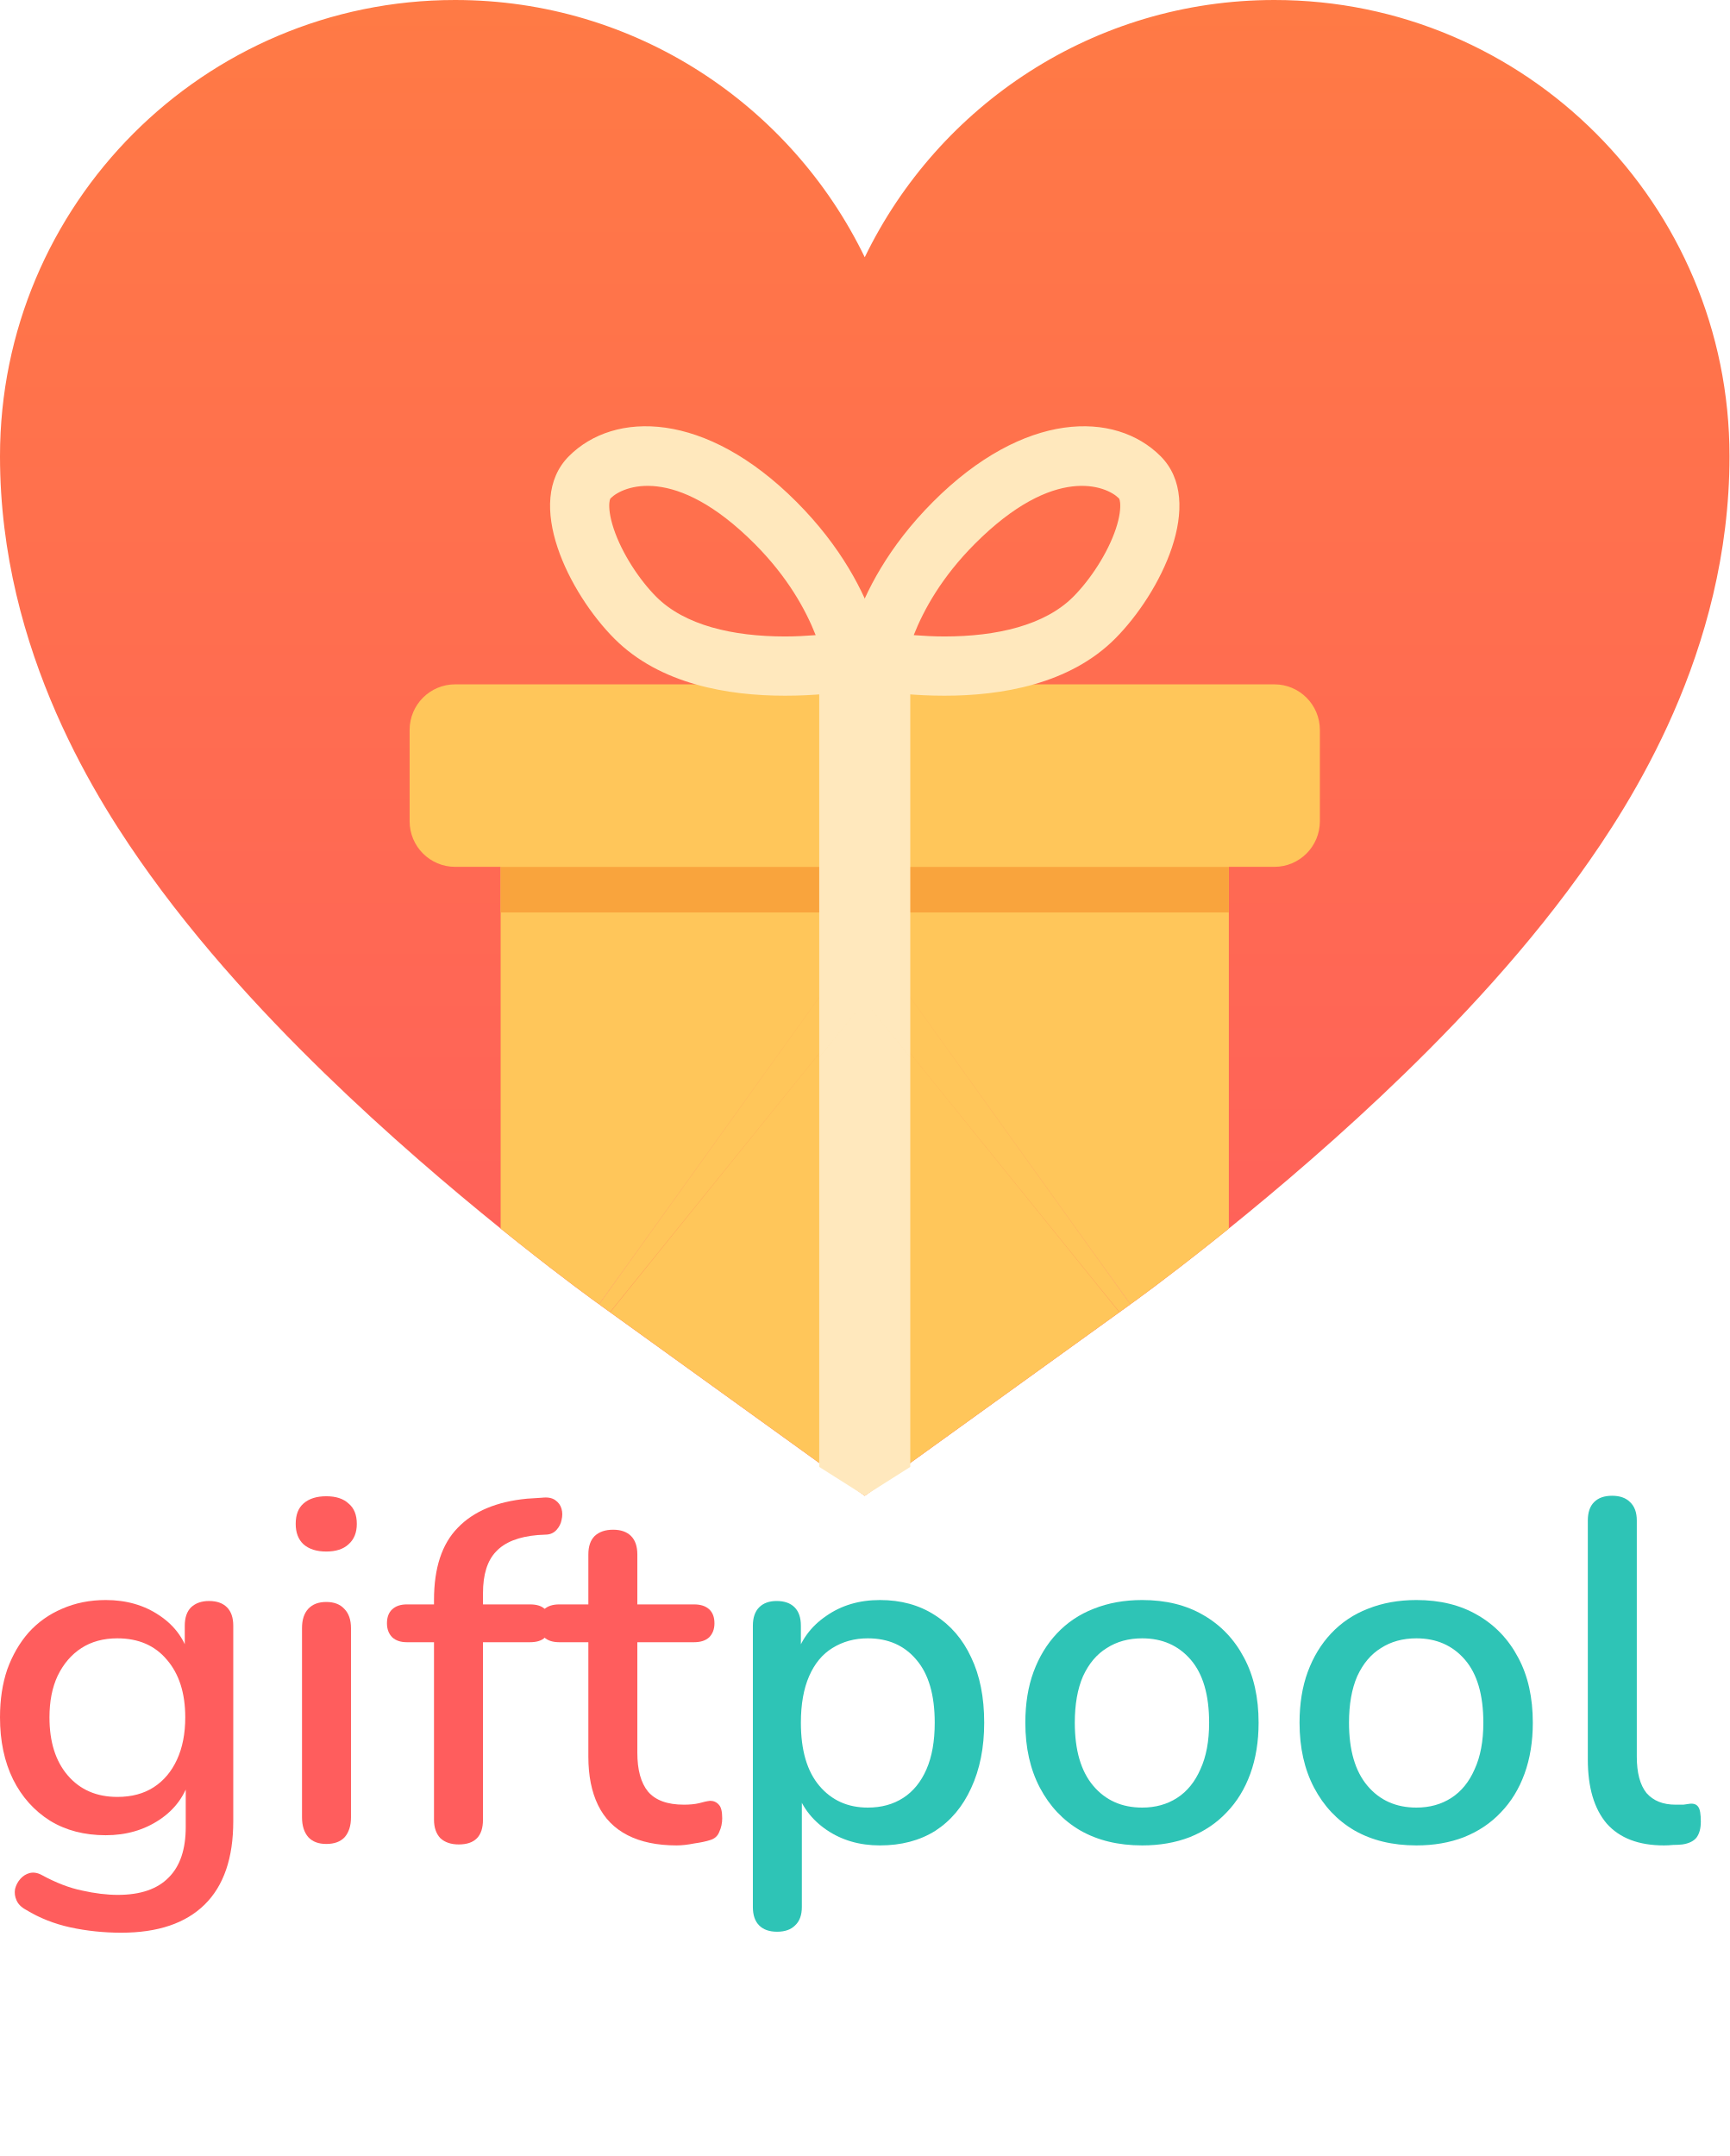
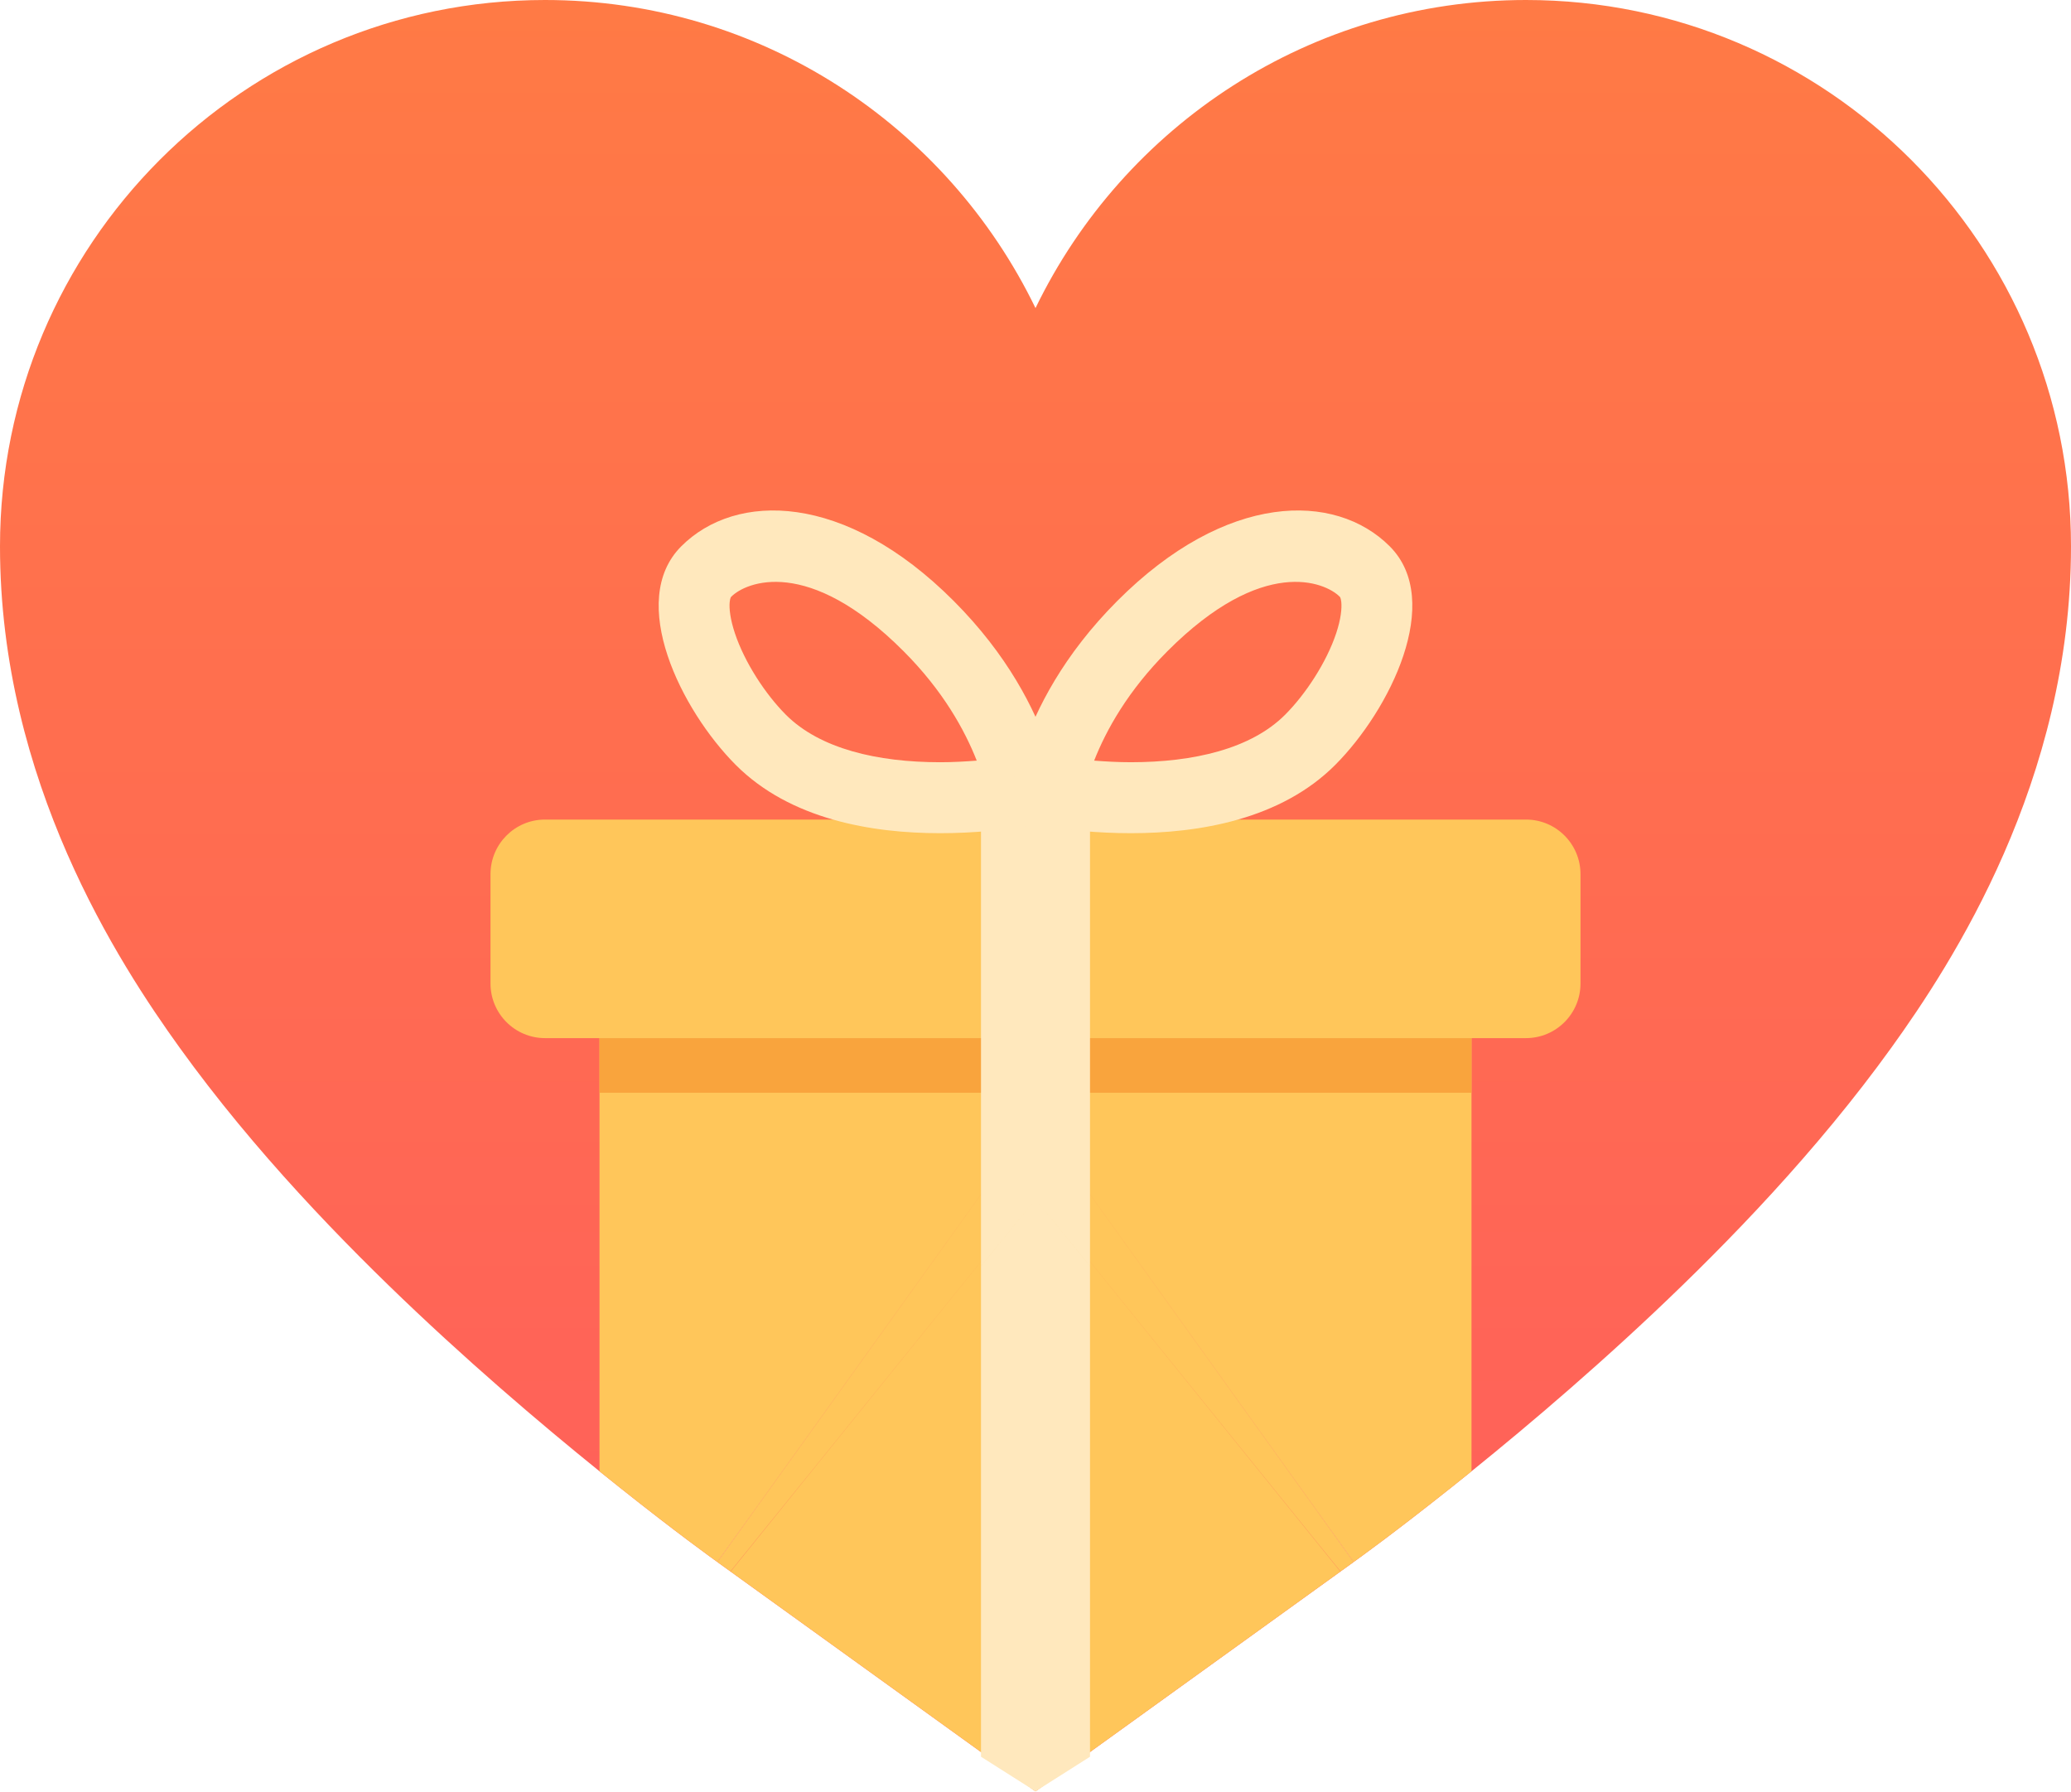
- <svg xmlns="http://www.w3.org/2000/svg" width="296" height="369" viewBox="0 0 296 369" fill="none">
-   <path d="M193.459 223.241L148 256L102.541 223.241L148 159.828L193.459 223.241ZM218.105 0C261.125 0 296 34.959 296 78.084C296 111.651 278.968 137.719 270.319 149.732C259.648 164.553 246.919 177.651 236.438 187.539C225.59 197.773 215.029 206.537 207.349 212.642C203.457 215.736 200.171 218.255 197.78 220.054C196.581 220.956 195.586 221.684 194.859 222.219C194.496 222.486 194.194 222.705 193.961 222.875C193.844 222.96 193.74 223.029 193.657 223.089C193.616 223.118 193.583 223.157 193.55 223.18L193.505 223.211L193.489 223.226C193.489 223.226 193.466 223.231 148 159.828C102.534 223.231 102.511 223.226 102.511 223.226L102.495 223.211L102.45 223.18C102.417 223.157 102.384 223.118 102.343 223.089C102.261 223.029 102.156 222.96 102.039 222.875C101.806 222.705 101.504 222.486 101.141 222.219C100.414 221.684 99.419 220.956 98.22 220.054C95.829 218.255 92.543 215.736 88.651 212.642C80.971 206.537 70.41 197.773 59.562 187.539C49.081 177.651 36.352 164.553 25.681 149.732C17.032 137.719 0 111.651 0 78.084C0 34.959 34.875 0 77.895 0C108.734 0 135.379 17.969 148 44.029C160.621 17.969 187.266 6.92396e-05 218.105 0Z" fill="url(#paint0_linear_7_281)" />
+ <svg xmlns="http://www.w3.org/2000/svg" width="296" height="256" viewBox="0 0 296 256" fill="none">
+   <path d="M193.459 223.241L148 256L102.541 223.241L148 159.828L193.459 223.241ZM218.105 0C261.125 0 296 34.959 296 78.084C296 111.651 278.968 137.719 270.319 149.732C259.648 164.553 246.919 177.651 236.438 187.539C225.59 197.773 215.029 206.537 207.349 212.642C203.457 215.736 200.171 218.255 197.78 220.054C196.581 220.956 195.586 221.684 194.859 222.219C194.496 222.486 194.194 222.705 193.961 222.875C193.844 222.96 193.74 223.029 193.657 223.089C193.616 223.118 193.583 223.157 193.55 223.18L193.505 223.211L193.489 223.226C193.489 223.226 193.466 223.231 148 159.828C102.534 223.231 102.511 223.226 102.511 223.226L102.495 223.211L102.45 223.18C102.417 223.157 102.384 223.118 102.343 223.089C102.261 223.029 102.156 222.96 102.039 222.875C101.806 222.705 101.504 222.486 101.141 222.219C100.414 221.684 99.419 220.956 98.22 220.054C95.829 218.255 92.543 215.736 88.651 212.642C80.971 206.537 70.41 197.773 59.562 187.539C49.081 177.651 36.352 164.553 25.681 149.732C17.032 137.719 0 111.651 0 78.084C0 34.959 34.875 0 77.895 0C108.734 0 135.379 17.969 148 44.029C160.621 17.969 187.266 6.92396e-05 218.105 0Z" fill="url(#paint0_linear_7_363)" />
  <path d="M209.316 132.743C209.868 132.743 210.316 133.191 210.316 133.743V210.264C209.286 211.096 208.296 211.89 207.349 212.642C203.457 215.736 200.171 218.255 197.78 220.054C196.581 220.955 195.587 221.684 194.859 222.22C194.497 222.486 194.194 222.705 193.961 222.875C193.844 222.96 193.74 223.029 193.657 223.089C193.616 223.118 193.583 223.157 193.55 223.18L193.505 223.211L193.489 223.226C193.488 223.225 193.277 222.968 148 159.828L193.459 223.241L191.6 224.58C190.76 223.543 189.546 222.045 187.795 219.88L148 170.643L191.578 224.596L148 256L104.421 224.596L148 170.643C118.266 207.445 107.965 220.175 104.398 224.58L102.541 223.241L148 159.828C102.534 223.231 102.51 223.226 102.51 223.226L102.496 223.211L102.45 223.18C102.417 223.157 102.384 223.118 102.343 223.089C102.261 223.029 102.155 222.96 102.039 222.875C101.805 222.705 101.503 222.486 101.141 222.22C100.413 221.684 99.419 220.955 98.22 220.054C95.829 218.255 92.543 215.736 88.651 212.642C87.704 211.89 86.714 211.096 85.684 210.264V133.743C85.684 133.191 86.132 132.743 86.684 132.743H209.316Z" fill="#FFC65A" />
  <rect x="85.684" y="148.36" width="124.632" height="7.808" fill="#F9A43D" />
  <path d="M70.105 124.935C70.105 120.622 73.593 117.126 77.895 117.126H218.105C222.407 117.126 225.895 120.622 225.895 124.935V140.551C225.895 144.864 222.407 148.36 218.105 148.36H77.895C73.593 148.36 70.105 144.864 70.105 140.551V124.935Z" fill="#FFC65A" />
  <path d="M155.79 180.942L148 171.388L155.79 180.948V251.061L148 256L140.211 251.062V180.947L148 171.388C145.24 174.774 142.646 177.953 140.211 180.941V117.126H155.79V180.942Z" fill="#FFE8BD" />
  <path d="M97.367 78.078C105.156 70.273 120.739 70.276 136.314 85.887C151.701 101.312 151.891 116.744 151.893 117.121C151.893 117.121 120.735 124.93 105.156 109.313C97.368 101.503 89.579 85.885 97.367 78.078ZM129.149 93.07C115.487 79.378 106.598 83.195 104.533 85.262C104.524 85.27 104.355 85.355 104.289 86.07C104.209 86.949 104.351 88.437 105.035 90.493C106.43 94.684 109.408 99.223 112.322 102.145C117.197 107.026 125.421 108.931 134.367 108.932C136.2 108.932 137.963 108.829 139.601 108.703C137.877 104.332 134.801 98.736 129.149 93.07Z" fill="#FFE8BD" />
-   <path d="M159.684 85.887C175.26 70.276 190.842 70.274 198.632 78.078C206.42 85.886 198.631 101.503 190.842 109.313C175.263 124.93 144.105 117.121 144.105 117.121C144.108 116.746 144.296 101.313 159.684 85.887ZM191.466 85.262C189.399 83.195 180.51 79.379 166.85 93.07C161.196 98.739 158.106 104.331 156.383 108.703C158.025 108.83 159.792 108.931 161.632 108.931C170.578 108.931 178.802 107.026 183.677 102.145C186.592 99.222 189.585 94.685 190.979 90.493C191.663 88.436 191.789 86.949 191.709 86.07C191.644 85.355 191.474 85.27 191.466 85.262Z" fill="#FFE8BD" />
-   <path d="M284.783 315.843C280.467 315.843 277.202 314.598 274.989 312.108C272.831 309.563 271.752 305.911 271.752 301.152V260.233C271.752 258.85 272.111 257.798 272.831 257.079C273.55 256.36 274.574 256 275.902 256C277.23 256 278.253 256.36 278.973 257.079C279.747 257.798 280.135 258.85 280.135 260.233V300.654C280.135 303.421 280.688 305.496 281.795 306.879C282.957 308.207 284.617 308.871 286.775 308.871C287.273 308.871 287.715 308.871 288.103 308.871C288.49 308.816 288.877 308.76 289.265 308.705C289.929 308.65 290.399 308.843 290.676 309.286C290.952 309.673 291.091 310.503 291.091 311.776C291.091 312.938 290.842 313.851 290.344 314.515C289.846 315.124 289.043 315.511 287.937 315.677C287.439 315.732 286.913 315.76 286.36 315.76C285.806 315.815 285.281 315.843 284.783 315.843Z" fill="#2EC4B6" />
-   <path d="M242.417 315.843C238.322 315.843 234.781 314.985 231.793 313.27C228.86 311.555 226.564 309.12 224.904 305.966C223.244 302.812 222.414 299.105 222.414 294.844C222.414 291.579 222.884 288.674 223.825 286.129C224.766 283.584 226.094 281.398 227.809 279.572C229.58 277.691 231.682 276.28 234.117 275.339C236.607 274.343 239.374 273.845 242.417 273.845C246.456 273.845 249.942 274.703 252.875 276.418C255.863 278.133 258.187 280.568 259.847 283.722C261.507 286.821 262.337 290.528 262.337 294.844C262.337 298.053 261.867 300.958 260.926 303.559C259.985 306.16 258.63 308.373 256.859 310.199C255.144 312.025 253.041 313.436 250.551 314.432C248.116 315.373 245.405 315.843 242.417 315.843ZM242.417 309.369C244.686 309.369 246.678 308.816 248.393 307.709C250.108 306.602 251.436 304.97 252.377 302.812C253.373 300.654 253.871 297.998 253.871 294.844C253.871 290.085 252.82 286.489 250.717 284.054C248.614 281.619 245.848 280.402 242.417 280.402C240.093 280.402 238.073 280.955 236.358 282.062C234.643 283.113 233.287 284.718 232.291 286.876C231.35 289.034 230.88 291.69 230.88 294.844C230.88 299.547 231.931 303.144 234.034 305.634C236.137 308.124 238.931 309.369 242.417 309.369Z" fill="#2EC4B6" />
-   <path d="M195.486 315.843C191.392 315.843 187.85 314.985 184.862 313.27C181.93 311.555 179.633 309.12 177.973 305.966C176.313 302.812 175.483 299.105 175.483 294.844C175.483 291.579 175.954 288.674 176.894 286.129C177.835 283.584 179.163 281.398 180.878 279.572C182.649 277.691 184.752 276.28 187.186 275.339C189.676 274.343 192.443 273.845 195.486 273.845C199.526 273.845 203.012 274.703 205.944 276.418C208.932 278.133 211.256 280.568 212.916 283.722C214.576 286.821 215.406 290.528 215.406 294.844C215.406 298.053 214.936 300.958 213.995 303.559C213.055 306.16 211.699 308.373 209.928 310.199C208.213 312.025 206.11 313.436 203.62 314.432C201.186 315.373 198.474 315.843 195.486 315.843ZM195.486 309.369C197.755 309.369 199.747 308.816 201.462 307.709C203.178 306.602 204.506 304.97 205.446 302.812C206.442 300.654 206.94 297.998 206.94 294.844C206.94 290.085 205.889 286.489 203.786 284.054C201.684 281.619 198.917 280.402 195.486 280.402C193.162 280.402 191.143 280.955 189.427 282.062C187.712 283.113 186.356 284.718 185.36 286.876C184.42 289.034 183.949 291.69 183.949 294.844C183.949 299.547 185.001 303.144 187.103 305.634C189.206 308.124 192 309.369 195.486 309.369Z" fill="#2EC4B6" />
-   <path d="M133.002 330.617C131.674 330.617 130.651 330.257 129.931 329.538C129.212 328.819 128.852 327.767 128.852 326.384V278.244C128.852 276.861 129.212 275.809 129.931 275.09C130.651 274.371 131.647 274.011 132.919 274.011C134.247 274.011 135.271 274.371 135.99 275.09C136.71 275.809 137.069 276.861 137.069 278.244V285.465L136.156 283.722C137.042 280.734 138.785 278.355 141.385 276.584C143.986 274.758 147.057 273.845 150.598 273.845C154.195 273.845 157.321 274.703 159.977 276.418C162.689 278.133 164.764 280.54 166.202 283.639C167.696 286.738 168.443 290.473 168.443 294.844C168.443 299.105 167.696 302.84 166.202 306.049C164.764 309.203 162.716 311.638 160.06 313.353C157.404 315.013 154.25 315.843 150.598 315.843C147.112 315.843 144.069 314.958 141.468 313.187C138.868 311.416 137.125 309.065 136.239 306.132H137.235V326.384C137.235 327.767 136.848 328.819 136.073 329.538C135.354 330.257 134.33 330.617 133.002 330.617ZM148.523 309.369C150.847 309.369 152.867 308.816 154.582 307.709C156.298 306.602 157.626 304.97 158.566 302.812C159.507 300.654 159.977 297.998 159.977 294.844C159.977 290.085 158.926 286.489 156.823 284.054C154.776 281.619 152.009 280.402 148.523 280.402C146.255 280.402 144.235 280.955 142.464 282.062C140.749 283.113 139.421 284.718 138.48 286.876C137.54 289.034 137.069 291.69 137.069 294.844C137.069 299.547 138.121 303.144 140.223 305.634C142.326 308.124 145.093 309.369 148.523 309.369Z" fill="#2EC4B6" />
-   <path d="M115.802 315.843C112.482 315.843 109.688 315.262 107.419 314.1C105.15 312.938 103.463 311.223 102.356 308.954C101.249 306.685 100.696 303.919 100.696 300.654V281.066H95.716C94.609 281.066 93.751 280.789 93.143 280.236C92.534 279.627 92.23 278.825 92.23 277.829C92.23 276.778 92.534 275.975 93.143 275.422C93.751 274.869 94.609 274.592 95.716 274.592H100.696V266.043C100.696 264.66 101.056 263.608 101.775 262.889C102.55 262.17 103.601 261.81 104.929 261.81C106.257 261.81 107.281 262.17 108 262.889C108.719 263.608 109.079 264.66 109.079 266.043V274.592H118.79C119.897 274.592 120.754 274.869 121.363 275.422C121.972 275.975 122.276 276.778 122.276 277.829C122.276 278.825 121.972 279.627 121.363 280.236C120.754 280.789 119.897 281.066 118.79 281.066H109.079V299.99C109.079 302.923 109.688 305.136 110.905 306.63C112.178 308.124 114.225 308.871 117.047 308.871C118.043 308.871 118.901 308.788 119.62 308.622C120.395 308.401 121.031 308.262 121.529 308.207C122.138 308.207 122.636 308.428 123.023 308.871C123.41 309.258 123.604 310.033 123.604 311.195C123.604 312.025 123.438 312.8 123.106 313.519C122.829 314.238 122.304 314.709 121.529 314.93C120.865 315.151 119.952 315.345 118.79 315.511C117.683 315.732 116.687 315.843 115.802 315.843Z" fill="#FF5D5D" />
-   <path d="M78.511 315.677C77.183 315.677 76.132 315.317 75.357 314.598C74.638 313.823 74.278 312.772 74.278 311.444V281.066H69.63C68.579 281.066 67.749 280.789 67.14 280.236C66.531 279.627 66.227 278.825 66.227 277.829C66.227 276.778 66.531 275.975 67.14 275.422C67.749 274.869 68.579 274.592 69.63 274.592H76.685L74.278 276.833V273.845C74.278 268.367 75.633 264.245 78.345 261.478C81.056 258.656 85.013 256.996 90.214 256.498L92.787 256.332C93.728 256.221 94.475 256.36 95.028 256.747C95.581 257.134 95.941 257.632 96.107 258.241C96.273 258.85 96.273 259.486 96.107 260.15C95.996 260.759 95.719 261.312 95.277 261.81C94.834 262.308 94.281 262.585 93.617 262.64L92.04 262.723C88.775 263 86.396 263.94 84.902 265.545C83.408 267.094 82.661 269.474 82.661 272.683V275.92L81.499 274.592H90.712C91.874 274.592 92.731 274.869 93.285 275.422C93.894 275.975 94.198 276.778 94.198 277.829C94.198 278.825 93.894 279.627 93.285 280.236C92.731 280.789 91.874 281.066 90.712 281.066H82.661V311.444C82.661 314.266 81.278 315.677 78.511 315.677Z" fill="#FF5D5D" />
-   <path d="M55.838 315.594C54.51 315.594 53.487 315.207 52.767 314.432C52.048 313.602 51.688 312.468 51.688 311.029V278.659C51.688 277.22 52.048 276.114 52.767 275.339C53.487 274.564 54.51 274.177 55.838 274.177C57.166 274.177 58.19 274.564 58.909 275.339C59.684 276.114 60.071 277.22 60.071 278.659V311.029C60.071 312.468 59.712 313.602 58.992 314.432C58.273 315.207 57.222 315.594 55.838 315.594ZM55.838 265.545C54.178 265.545 52.878 265.13 51.937 264.3C51.052 263.47 50.609 262.308 50.609 260.814C50.609 259.265 51.052 258.103 51.937 257.328C52.878 256.498 54.178 256.083 55.838 256.083C57.498 256.083 58.771 256.498 59.656 257.328C60.597 258.103 61.067 259.265 61.067 260.814C61.067 262.308 60.597 263.47 59.656 264.3C58.771 265.13 57.498 265.545 55.838 265.545Z" fill="#FF5D5D" />
-   <path d="M20.75 330.783C17.762 330.783 14.857 330.479 12.035 329.87C9.268 329.261 6.751 328.265 4.482 326.882C3.652 326.439 3.099 325.886 2.822 325.222C2.545 324.613 2.462 323.977 2.573 323.313C2.739 322.649 3.043 322.068 3.486 321.57C3.929 321.072 4.454 320.74 5.063 320.574C5.727 320.408 6.419 320.519 7.138 320.906C9.573 322.234 11.869 323.119 14.027 323.562C16.24 324.06 18.288 324.309 20.169 324.309C24.042 324.309 26.947 323.313 28.884 321.321C30.821 319.384 31.789 316.507 31.789 312.689V304.223H32.536C31.706 307.266 29.963 309.673 27.307 311.444C24.651 313.215 21.58 314.1 18.094 314.1C14.442 314.1 11.26 313.27 8.549 311.61C5.838 309.895 3.735 307.543 2.241 304.555C0.747 301.512 0 297.97 0 293.931C0 290.888 0.415 288.149 1.245 285.714C2.13 283.279 3.348 281.177 4.897 279.406C6.502 277.635 8.411 276.28 10.624 275.339C12.893 274.343 15.383 273.845 18.094 273.845C21.635 273.845 24.706 274.73 27.307 276.501C29.963 278.272 31.678 280.679 32.453 283.722L31.623 285.133V278.244C31.623 276.861 31.983 275.809 32.702 275.09C33.477 274.371 34.5 274.011 35.773 274.011C37.101 274.011 38.125 274.371 38.844 275.09C39.563 275.809 39.923 276.861 39.923 278.244V311.693C39.923 318.001 38.291 322.76 35.026 325.969C31.761 329.178 27.003 330.783 20.75 330.783ZM20.086 307.543C22.521 307.543 24.596 306.99 26.311 305.883C28.026 304.776 29.354 303.199 30.295 301.152C31.236 299.105 31.706 296.698 31.706 293.931C31.706 289.781 30.655 286.489 28.552 284.054C26.505 281.619 23.683 280.402 20.086 280.402C17.707 280.402 15.659 280.955 13.944 282.062C12.229 283.169 10.873 284.746 9.877 286.793C8.936 288.785 8.466 291.164 8.466 293.931C8.466 298.136 9.517 301.456 11.62 303.891C13.723 306.326 16.545 307.543 20.086 307.543Z" fill="#FF5D5D" />
+   <path d="M159.684 85.887C175.26 70.276 190.842 70.274 198.632 78.078C206.42 85.886 198.631 101.503 190.842 109.313C175.263 124.93 144.105 117.121 144.105 117.121C144.108 116.746 144.296 101.313 159.684 85.887ZM191.466 85.262C189.399 83.195 180.51 79.379 166.85 93.07C161.196 98.739 158.105 104.331 156.383 108.703C158.025 108.83 159.792 108.931 161.632 108.931C170.578 108.931 178.802 107.026 183.677 102.145C186.592 99.222 189.585 94.685 190.979 90.493C191.663 88.436 191.789 86.949 191.709 86.07C191.644 85.355 191.474 85.27 191.466 85.262Z" fill="#FFE8BD" />
  <defs>
-     <linearGradient id="paint0_linear_7_281" x1="148" y1="0" x2="148" y2="256" gradientUnits="userSpaceOnUse">
+     <linearGradient id="paint0_linear_7_363" x1="148" y1="0" x2="148" y2="256" gradientUnits="userSpaceOnUse">
      <stop stop-color="#FF7A45" />
      <stop offset="1" stop-color="#FF5D5D" />
    </linearGradient>
  </defs>
</svg>
